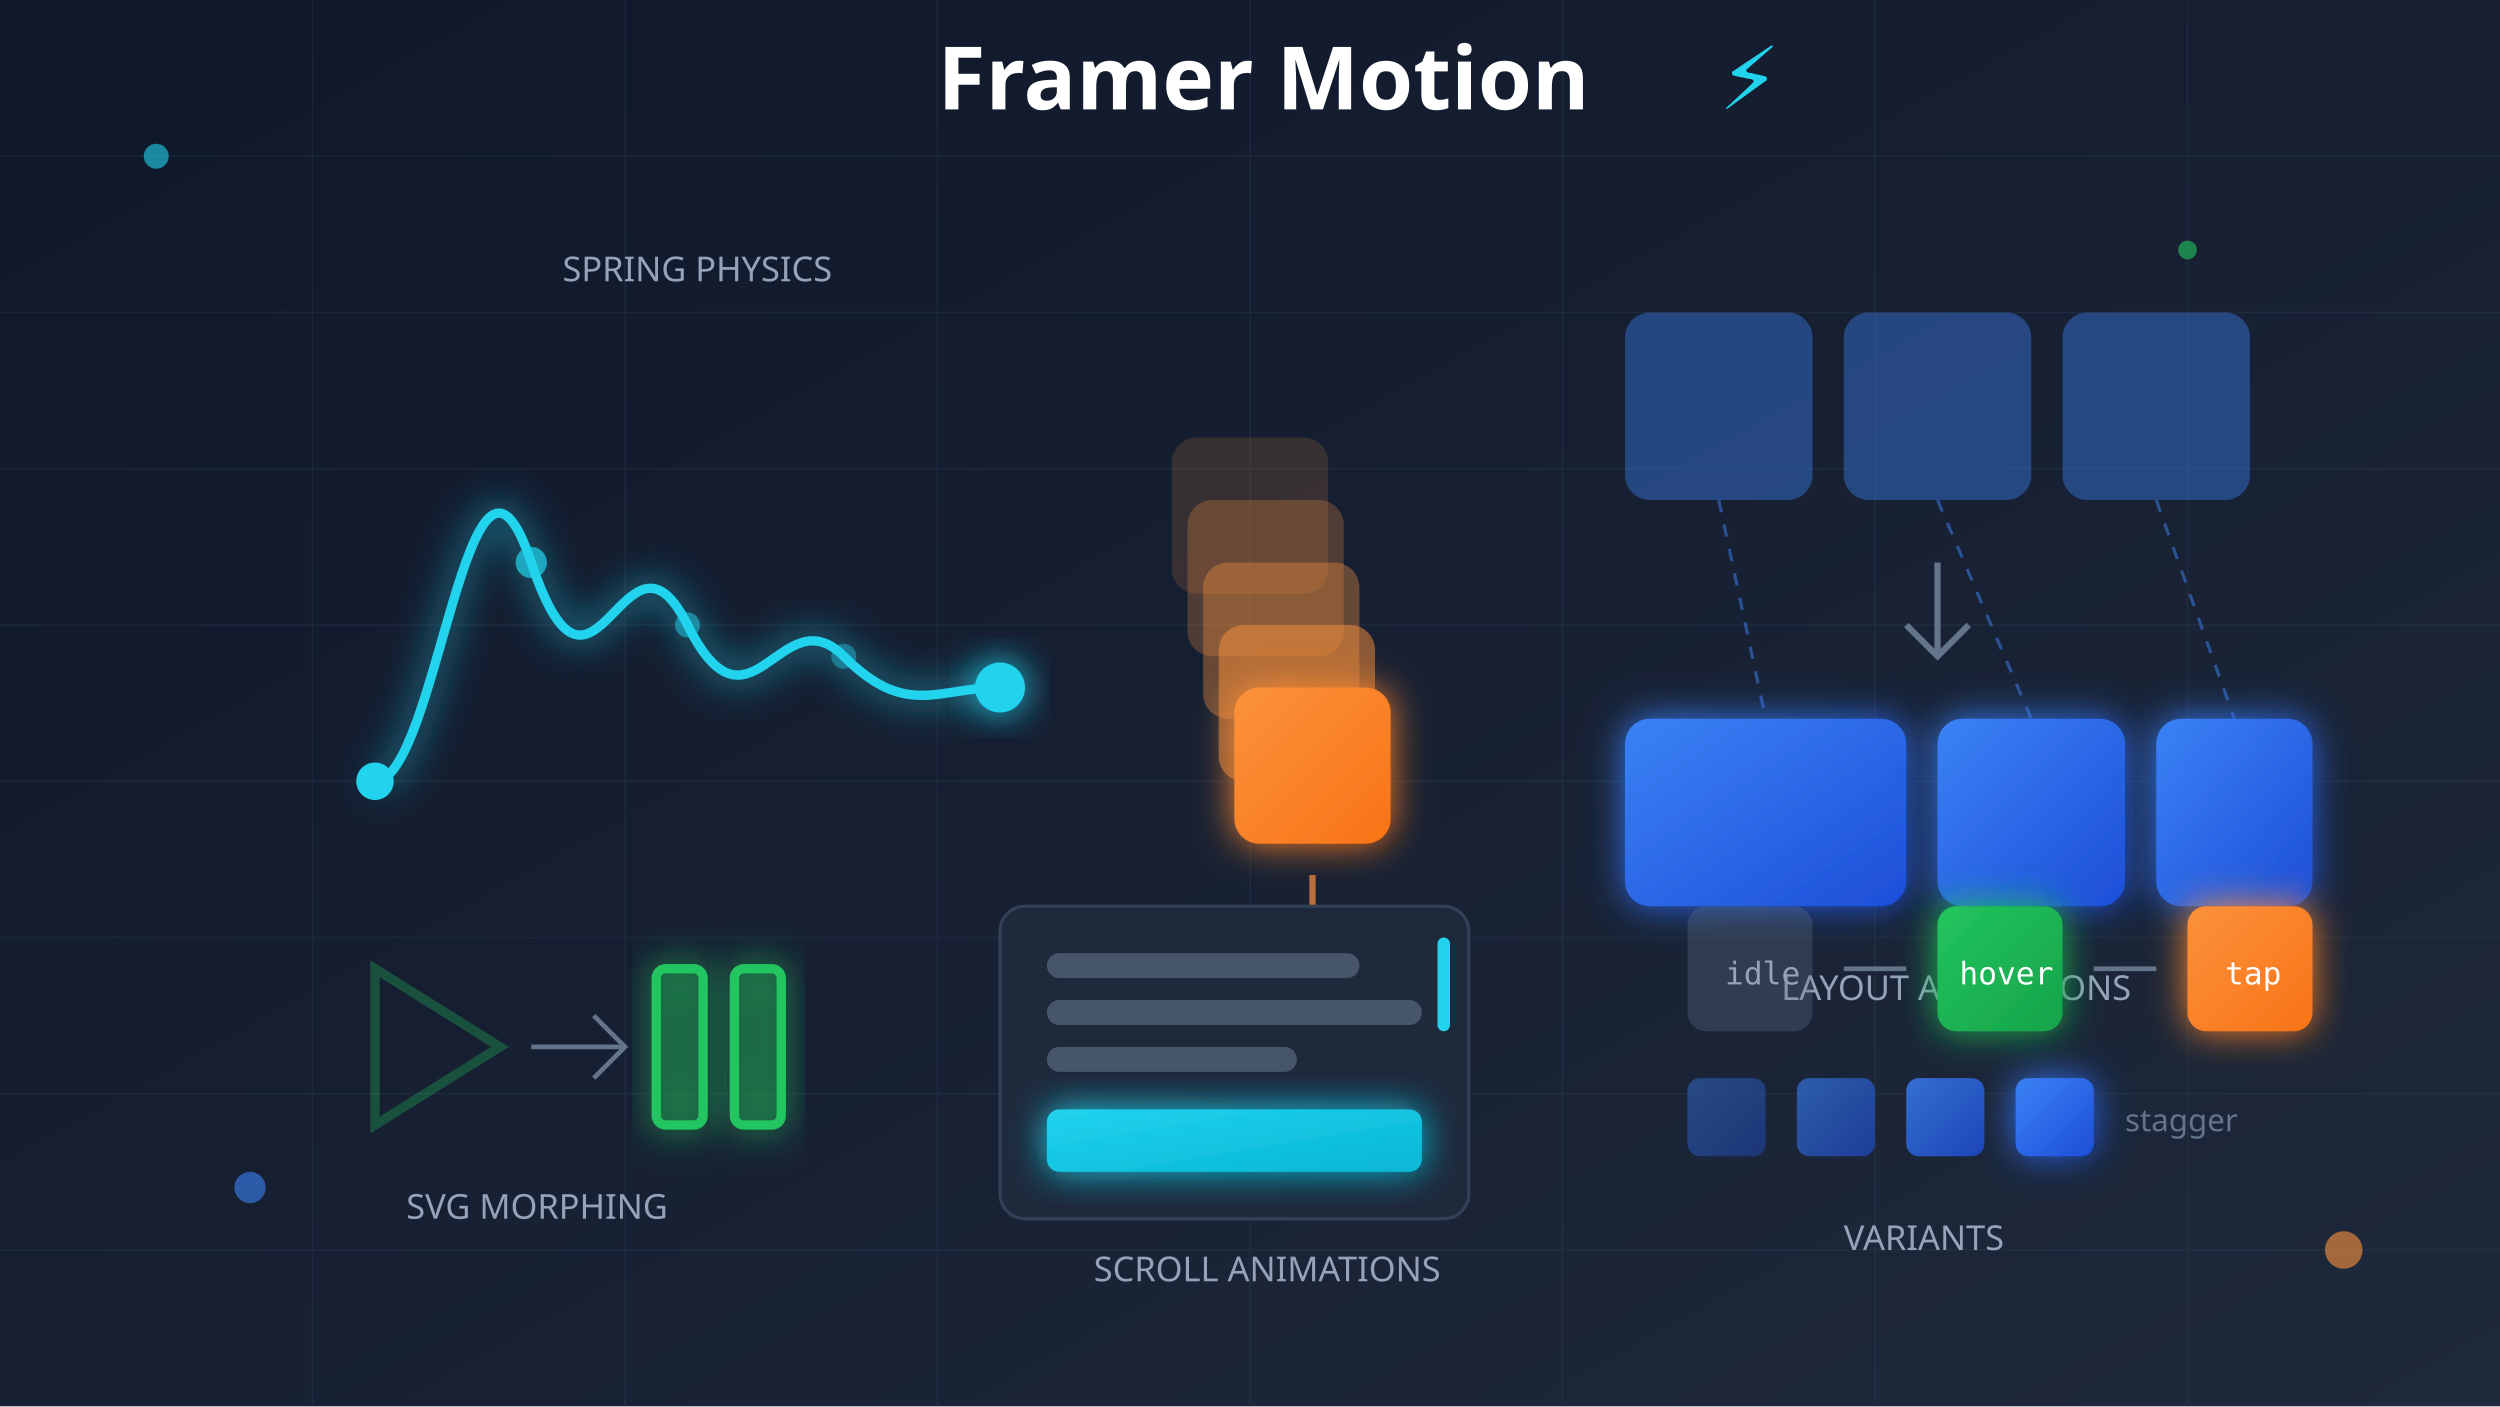
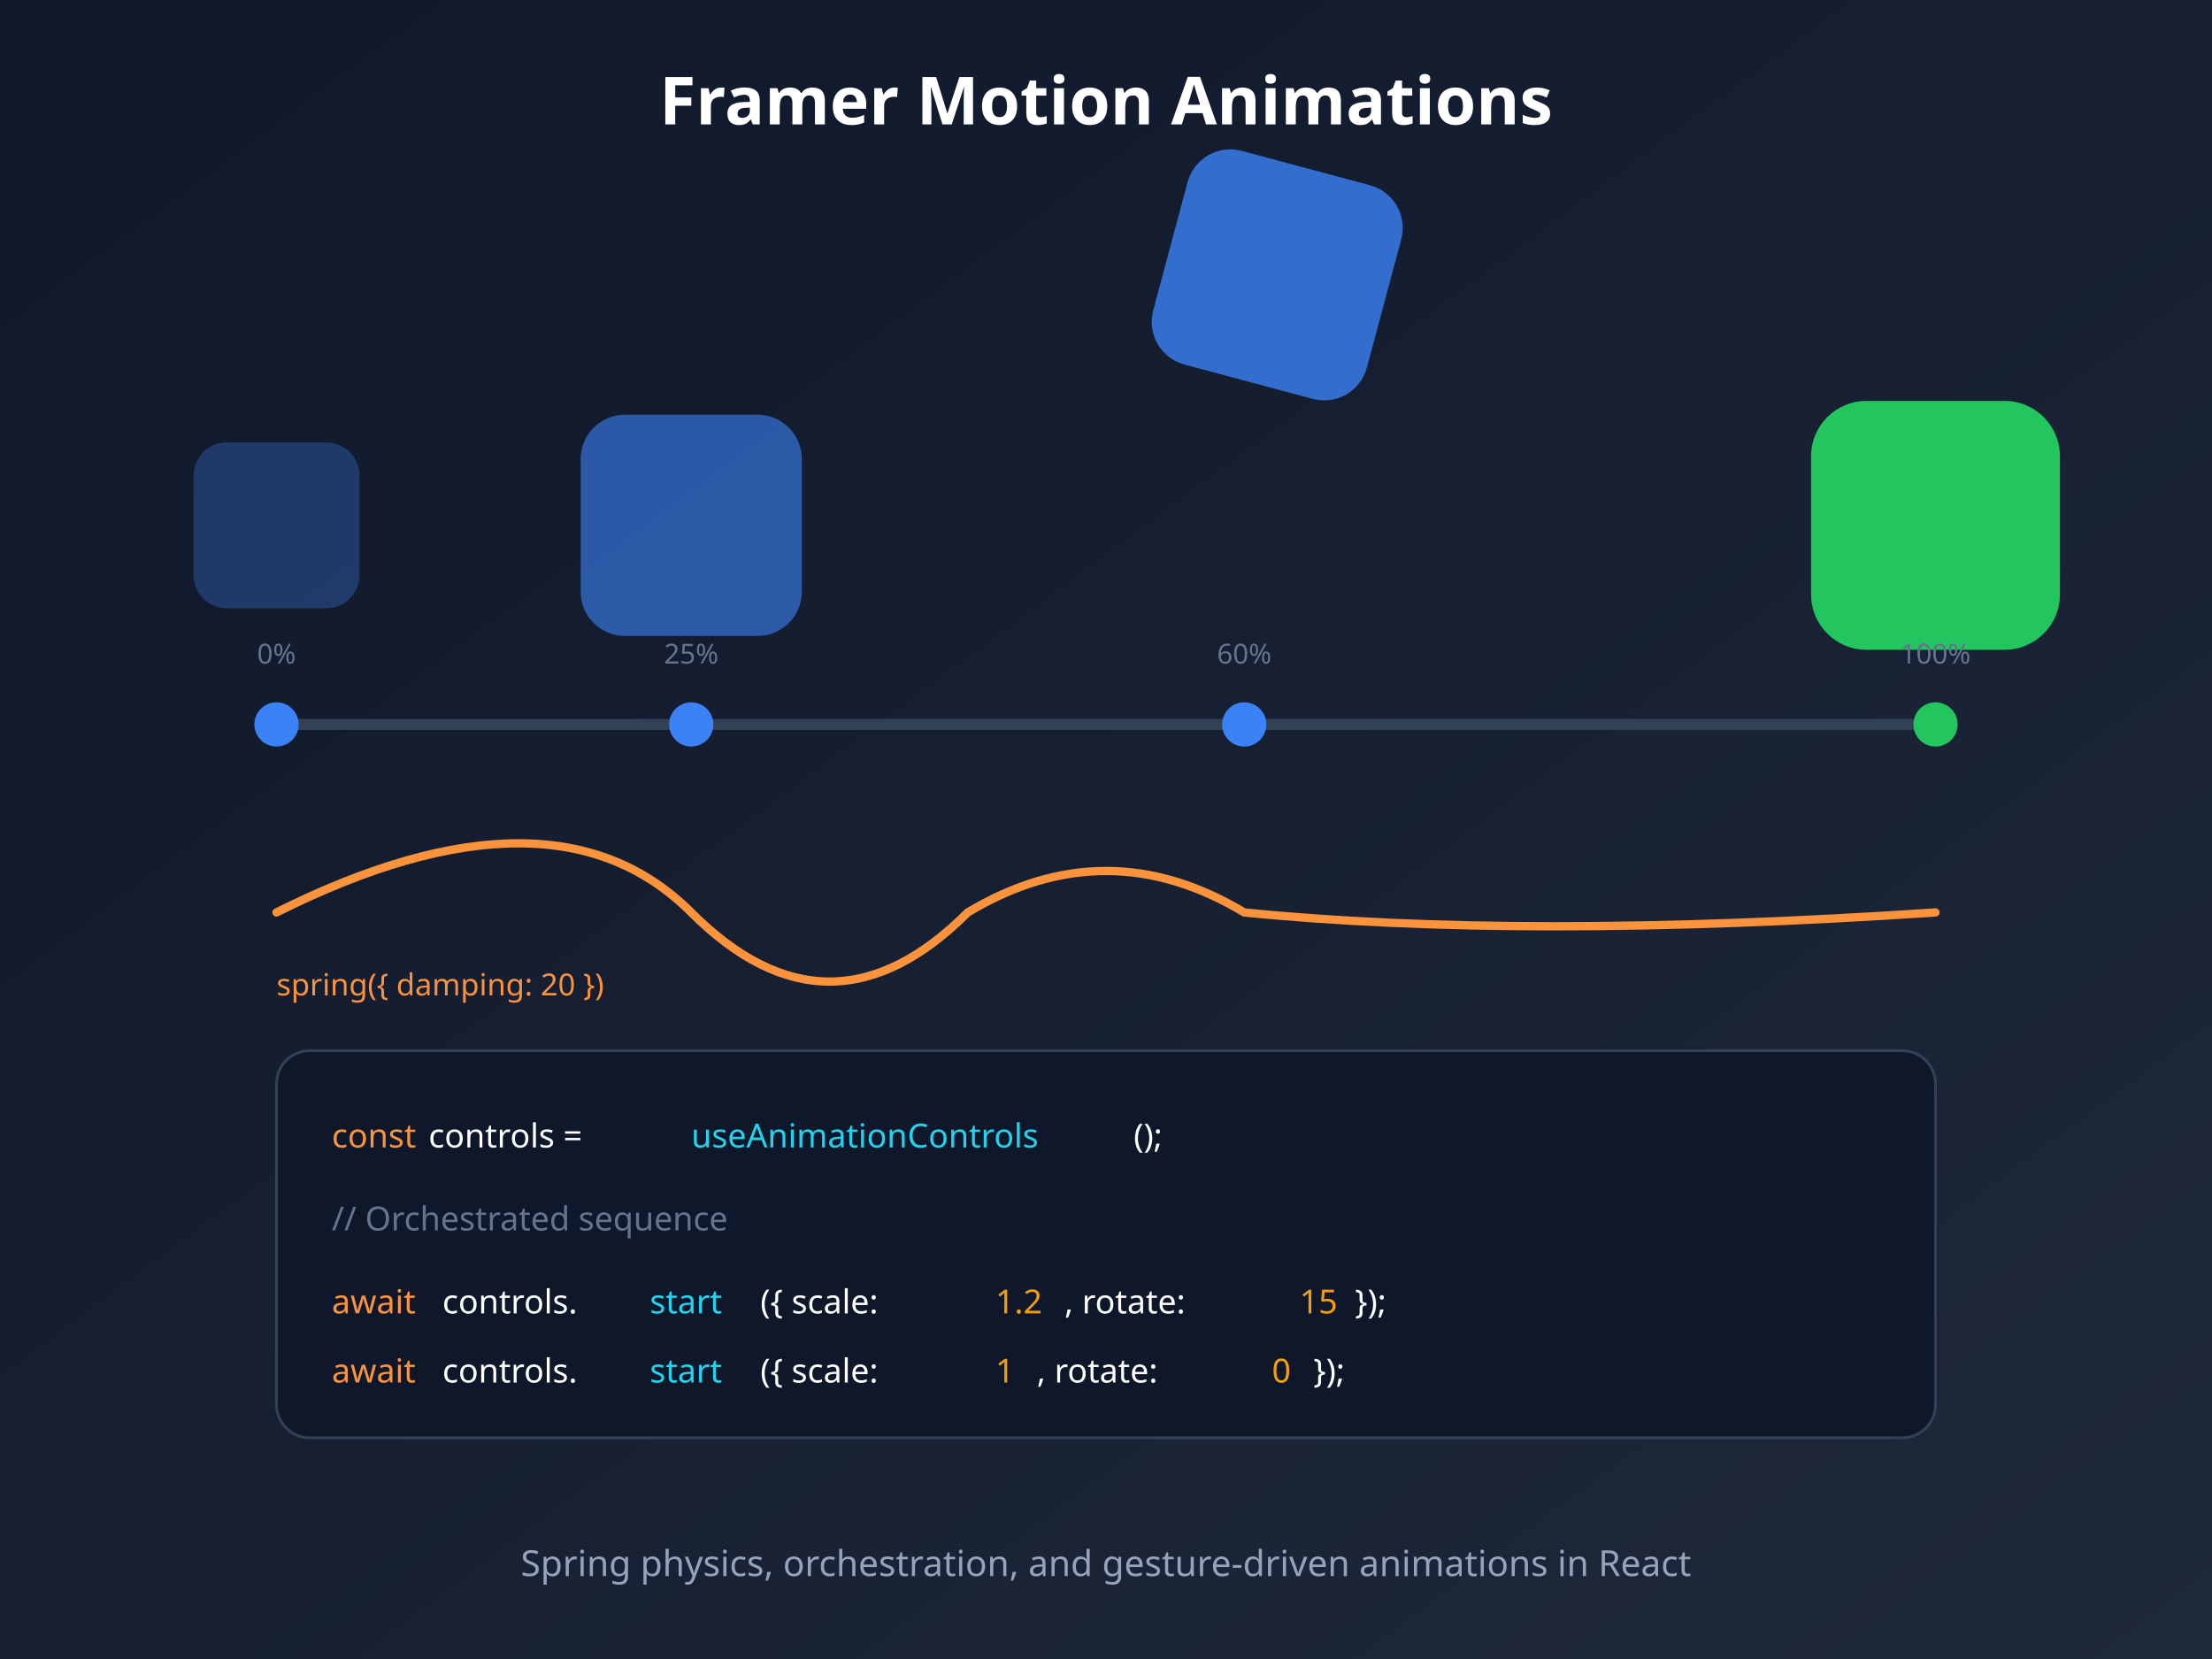
- <svg xmlns="http://www.w3.org/2000/svg" viewBox="0 0 800 450">
+ <svg xmlns="http://www.w3.org/2000/svg" viewBox="0 0 800 600">
  <defs>
-     <linearGradient id="bgGrad" x1="0%" y1="0%" x2="100%" y2="100%">
+     <linearGradient id="fm-bg" x1="0%" y1="0%" x2="100%" y2="100%">
      <stop offset="0%" style="stop-color:#0f172a" />
      <stop offset="100%" style="stop-color:#1e293b" />
    </linearGradient>
-     <linearGradient id="blueGrad" x1="0%" y1="0%" x2="100%" y2="100%">
-       <stop offset="0%" style="stop-color:#3b82f6" />
-       <stop offset="100%" style="stop-color:#1d4ed8" />
-     </linearGradient>
-     <linearGradient id="orangeGrad" x1="0%" y1="0%" x2="100%" y2="100%">
-       <stop offset="0%" style="stop-color:#fb923c" />
-       <stop offset="100%" style="stop-color:#f97316" />
-     </linearGradient>
-     <linearGradient id="cyanGrad" x1="0%" y1="0%" x2="100%" y2="100%">
-       <stop offset="0%" style="stop-color:#22d3ee" />
-       <stop offset="100%" style="stop-color:#06b6d4" />
-     </linearGradient>
-     <linearGradient id="emeraldGrad" x1="0%" y1="0%" x2="100%" y2="100%">
-       <stop offset="0%" style="stop-color:#22c55e" />
-       <stop offset="100%" style="stop-color:#16a34a" />
-     </linearGradient>
-     <filter id="blur" x="-50%" y="-50%" width="200%" height="200%">
-       <feGaussianBlur in="SourceGraphic" stdDeviation="3" />
-     </filter>
-     <filter id="glow" x="-50%" y="-50%" width="200%" height="200%">
-       <feGaussianBlur stdDeviation="6" result="blur" />
-       <feMerge>
-         <feMergeNode in="blur" />
-         <feMergeNode in="SourceGraphic" />
-       </feMerge>
-     </filter>
  </defs>
-   <rect width="800" height="450" fill="url(#bgGrad)" />
-   <g stroke="#334155" stroke-width="0.5" opacity="0.3">
-     <line x1="0" y1="50" x2="800" y2="50" />
-     <line x1="0" y1="100" x2="800" y2="100" />
-     <line x1="0" y1="150" x2="800" y2="150" />
-     <line x1="0" y1="200" x2="800" y2="200" />
-     <line x1="0" y1="250" x2="800" y2="250" />
-     <line x1="0" y1="300" x2="800" y2="300" />
-     <line x1="0" y1="350" x2="800" y2="350" />
-     <line x1="0" y1="400" x2="800" y2="400" />
-     <line x1="100" y1="0" x2="100" y2="450" />
-     <line x1="200" y1="0" x2="200" y2="450" />
-     <line x1="300" y1="0" x2="300" y2="450" />
-     <line x1="400" y1="0" x2="400" y2="450" />
-     <line x1="500" y1="0" x2="500" y2="450" />
-     <line x1="600" y1="0" x2="600" y2="450" />
-     <line x1="700" y1="0" x2="700" y2="450" />
+   <rect width="800" height="600" fill="url(#fm-bg)" />
+   <g transform="translate(100, 80)">
+     <rect x="0" y="180" width="600" height="4" rx="2" fill="#334155" />
+     <circle cx="0" cy="182" r="8" fill="#3b82f6" />
+     <circle cx="150" cy="182" r="8" fill="#3b82f6" />
+     <circle cx="350" cy="182" r="8" fill="#3b82f6" />
+     <circle cx="600" cy="182" r="8" fill="#22c55e" />
+     <g transform="translate(0, 0)">
+       <rect x="-30" y="80" width="60" height="60" rx="12" fill="#3b82f6" opacity="0.3" />
+       <text x="0" y="160" font-family="ui-monospace" font-size="10" fill="#64748b" text-anchor="middle">0%</text>
+     </g>
+     <g transform="translate(150, 0)">
+       <rect x="-40" y="70" width="80" height="80" rx="16" fill="#3b82f6" opacity="0.6" />
+       <text x="0" y="160" font-family="ui-monospace" font-size="10" fill="#64748b" text-anchor="middle">25%</text>
+     </g>
+     <g transform="translate(350, 0)">
+       <rect x="-40" y="70" width="80" height="80" rx="16" fill="#3b82f6" opacity="0.8" transform="rotate(15, 350, 110)" />
+       <text x="0" y="160" font-family="ui-monospace" font-size="10" fill="#64748b" text-anchor="middle">60%</text>
+     </g>
+     <g transform="translate(600, 0)">
+       <rect x="-45" y="65" width="90" height="90" rx="20" fill="#22c55e" />
+       <text x="0" y="160" font-family="ui-monospace" font-size="10" fill="#64748b" text-anchor="middle">100%</text>
+     </g>
+     <path d="M 0 250 Q 100 200, 150 250 Q 200 300, 250 250 Q 300 220, 350 250 Q 450 260, 600 250" stroke="#fb923c" stroke-width="3" fill="none" stroke-linecap="round" />
+     <text x="0" y="280" font-family="ui-monospace" font-size="11" fill="#fb923c">spring({ damping: 20 })</text>
  </g>
-   <g transform="translate(120, 100)">
-     <path d="M0,150 C20,150 30,20 50,80 C70,140 80,60 100,100 C120,140 130,90 150,110 C170,130 180,120 200,120" stroke="#22d3ee" stroke-width="3" fill="none" filter="url(#glow)" />
-     <circle cx="0" cy="150" r="6" fill="#22d3ee" />
-     <circle cx="50" cy="80" r="5" fill="#22d3ee" opacity="0.7" />
-     <circle cx="100" cy="100" r="4" fill="#22d3ee" opacity="0.5" />
-     <circle cx="150" cy="110" r="4" fill="#22d3ee" opacity="0.4" />
-     <circle cx="200" cy="120" r="8" fill="#22d3ee" filter="url(#glow)" />
-     <text x="60" y="-10" fill="#94a3b8" font-family="system-ui, sans-serif" font-size="11" font-weight="500">SPRING PHYSICS</text>
+   <g transform="translate(100, 380)">
+     <rect x="0" y="0" width="600" height="140" rx="12" fill="#0f172a" stroke="#334155" stroke-width="1" />
+     <text x="20" y="35" font-family="ui-monospace" font-size="12" fill="#fb923c">const</text>
+     <text x="55" y="35" font-family="ui-monospace" font-size="12" fill="#fff"> controls = </text>
+     <text x="150" y="35" font-family="ui-monospace" font-size="12" fill="#22d3ee">useAnimationControls</text>
+     <text x="310" y="35" font-family="ui-monospace" font-size="12" fill="#fff">();</text>
+     <text x="20" y="65" font-family="ui-monospace" font-size="12" fill="#64748b">// Orchestrated sequence</text>
+     <text x="20" y="95" font-family="ui-monospace" font-size="12" fill="#fb923c">await</text>
+     <text x="60" y="95" font-family="ui-monospace" font-size="12" fill="#fff"> controls.</text>
+     <text x="135" y="95" font-family="ui-monospace" font-size="12" fill="#22d3ee">start</text>
+     <text x="175" y="95" font-family="ui-monospace" font-size="12" fill="#fff">({ scale: </text>
+     <text x="260" y="95" font-family="ui-monospace" font-size="12" fill="#f59e0b">1.2</text>
+     <text x="285" y="95" font-family="ui-monospace" font-size="12" fill="#fff">, rotate: </text>
+     <text x="370" y="95" font-family="ui-monospace" font-size="12" fill="#f59e0b">15</text>
+     <text x="390" y="95" font-family="ui-monospace" font-size="12" fill="#fff"> });</text>
+     <text x="20" y="120" font-family="ui-monospace" font-size="12" fill="#fb923c">await</text>
+     <text x="60" y="120" font-family="ui-monospace" font-size="12" fill="#fff"> controls.</text>
+     <text x="135" y="120" font-family="ui-monospace" font-size="12" fill="#22d3ee">start</text>
+     <text x="175" y="120" font-family="ui-monospace" font-size="12" fill="#fff">({ scale: </text>
+     <text x="260" y="120" font-family="ui-monospace" font-size="12" fill="#f59e0b">1</text>
+     <text x="275" y="120" font-family="ui-monospace" font-size="12" fill="#fff">, rotate: </text>
+     <text x="360" y="120" font-family="ui-monospace" font-size="12" fill="#f59e0b">0</text>
+     <text x="375" y="120" font-family="ui-monospace" font-size="12" fill="#fff"> });</text>
  </g>
-   <g transform="translate(360, 80)">
-     <rect x="15" y="60" width="50" height="50" rx="8" fill="#fb923c" opacity="0.15" />
-     <rect x="20" y="80" width="50" height="50" rx="8" fill="#fb923c" opacity="0.25" />
-     <rect x="25" y="100" width="50" height="50" rx="8" fill="#fb923c" opacity="0.35" />
-     <rect x="30" y="120" width="50" height="50" rx="8" fill="#fb923c" opacity="0.5" />
-     <rect x="35" y="140" width="50" height="50" rx="8" fill="url(#orangeGrad)" filter="url(#glow)" />
-     <path d="M60,200 L60,250 M50,240 L60,250 L70,240" stroke="#fb923c" stroke-width="2" fill="none" opacity="0.7" />
-     <text x="25" y="280" fill="#94a3b8" font-family="system-ui, sans-serif" font-size="11" font-weight="500">GESTURES</text>
-   </g>
-   <g transform="translate(520, 100)">
-     <g opacity="0.4">
-       <rect x="0" y="0" width="60" height="60" rx="8" fill="#3b82f6" />
-       <rect x="70" y="0" width="60" height="60" rx="8" fill="#3b82f6" />
-       <rect x="140" y="0" width="60" height="60" rx="8" fill="#3b82f6" />
-     </g>
-     <path d="M100,80 L100,110 M90,100 L100,110 L110,100" stroke="#64748b" stroke-width="2" fill="none" />
-     <rect x="0" y="130" width="90" height="60" rx="8" fill="url(#blueGrad)" filter="url(#glow)" />
-     <rect x="100" y="130" width="60" height="60" rx="8" fill="url(#blueGrad)" filter="url(#glow)" />
-     <rect x="170" y="130" width="50" height="60" rx="8" fill="url(#blueGrad)" filter="url(#glow)" />
-     <path d="M30,60 L45,130" stroke="#3b82f6" stroke-width="1" stroke-dasharray="4,4" opacity="0.5" />
-     <path d="M100,60 L130,130" stroke="#3b82f6" stroke-width="1" stroke-dasharray="4,4" opacity="0.5" />
-     <path d="M170,60 L195,130" stroke="#3b82f6" stroke-width="1" stroke-dasharray="4,4" opacity="0.5" />
-     <text x="50" y="220" fill="#94a3b8" font-family="system-ui, sans-serif" font-size="11" font-weight="500">LAYOUT ANIMATIONS</text>
-   </g>
-   <g transform="translate(100, 300)">
-     <g fill="none" stroke-width="3">
-       <path d="M20,10 L20,60 L60,35 Z" stroke="#22c55e" opacity="0.3" />
-       <path d="M70,35 L100,35 M90,25 L100,35 L90,45" stroke="#64748b" stroke-width="1.5" />
-       <rect x="110" y="10" width="15" height="50" rx="3" stroke="#22c55e" fill="#22c55e" fill-opacity="0.2" filter="url(#glow)" />
-       <rect x="135" y="10" width="15" height="50" rx="3" stroke="#22c55e" fill="#22c55e" fill-opacity="0.2" filter="url(#glow)" />
-     </g>
-     <text x="30" y="90" fill="#94a3b8" font-family="system-ui, sans-serif" font-size="11" font-weight="500">SVG MORPHING</text>
-   </g>
-   <g transform="translate(320, 290)">
-     <rect x="0" y="0" width="150" height="100" rx="8" fill="#1e293b" stroke="#334155" stroke-width="1" />
-     <rect x="15" y="15" width="100" height="8" rx="4" fill="#475569" />
-     <rect x="15" y="30" width="120" height="8" rx="4" fill="#475569" />
-     <rect x="15" y="45" width="80" height="8" rx="4" fill="#475569" />
-     <rect x="15" y="65" width="120" height="20" rx="4" fill="url(#cyanGrad)" filter="url(#glow)" />
-     <rect x="140" y="10" width="4" height="30" rx="2" fill="#22d3ee" />
-     <text x="30" y="120" fill="#94a3b8" font-family="system-ui, sans-serif" font-size="11" font-weight="500">SCROLL ANIMATIONS</text>
-   </g>
-   <g transform="translate(540, 290)">
-     <g>
-       <rect x="0" y="0" width="40" height="40" rx="6" fill="#64748b" opacity="0.3" />
-       <text x="12" y="25" fill="#94a3b8" font-size="10" font-family="monospace">idle</text>
-     </g>
-     <path d="M50,20 L70,20" stroke="#64748b" stroke-width="1.5" />
-     <g>
-       <rect x="80" y="0" width="40" height="40" rx="6" fill="url(#emeraldGrad)" filter="url(#glow)" />
-       <text x="87" y="25" fill="white" font-size="10" font-family="monospace">hover</text>
-     </g>
-     <path d="M130,20 L150,20" stroke="#64748b" stroke-width="1.5" />
-     <g>
-       <rect x="160" y="0" width="40" height="40" rx="6" fill="url(#orangeGrad)" filter="url(#glow)" />
-       <text x="172" y="25" fill="white" font-size="10" font-family="monospace">tap</text>
-     </g>
-     <g transform="translate(0, 55)">
-       <rect x="0" y="0" width="25" height="25" rx="4" fill="url(#blueGrad)" opacity="0.4" />
-       <rect x="35" y="0" width="25" height="25" rx="4" fill="url(#blueGrad)" opacity="0.6" />
-       <rect x="70" y="0" width="25" height="25" rx="4" fill="url(#blueGrad)" opacity="0.8" />
-       <rect x="105" y="0" width="25" height="25" rx="4" fill="url(#blueGrad)" filter="url(#glow)" />
-       <text x="140" y="17" fill="#64748b" font-size="10" font-family="system-ui, sans-serif">stagger</text>
-     </g>
-     <text x="50" y="110" fill="#94a3b8" font-family="system-ui, sans-serif" font-size="11" font-weight="500">VARIANTS</text>
-   </g>
-   <g transform="translate(300, 35)">
-     <text x="0" y="0" fill="white" font-family="system-ui, sans-serif" font-size="28" font-weight="700">
-       Framer Motion
-     </text>
-     <text x="250" y="0" fill="#22d3ee" font-family="system-ui, sans-serif" font-size="28" font-weight="700">
-       ⚡
-     </text>
-   </g>
-   <circle cx="50" cy="50" r="4" fill="#22d3ee" opacity="0.6" />
-   <circle cx="750" cy="400" r="6" fill="#fb923c" opacity="0.6" />
-   <circle cx="700" cy="80" r="3" fill="#22c55e" opacity="0.6" />
-   <circle cx="80" cy="380" r="5" fill="#3b82f6" opacity="0.6" />
+   <text x="400" y="45" font-family="system-ui" font-size="24" font-weight="700" fill="#fff" text-anchor="middle">Framer Motion Animations</text>
+   <text x="400" y="570" font-family="system-ui" font-size="13" fill="#94a3b8" text-anchor="middle">Spring physics, orchestration, and gesture-driven animations in React</text>
</svg>
